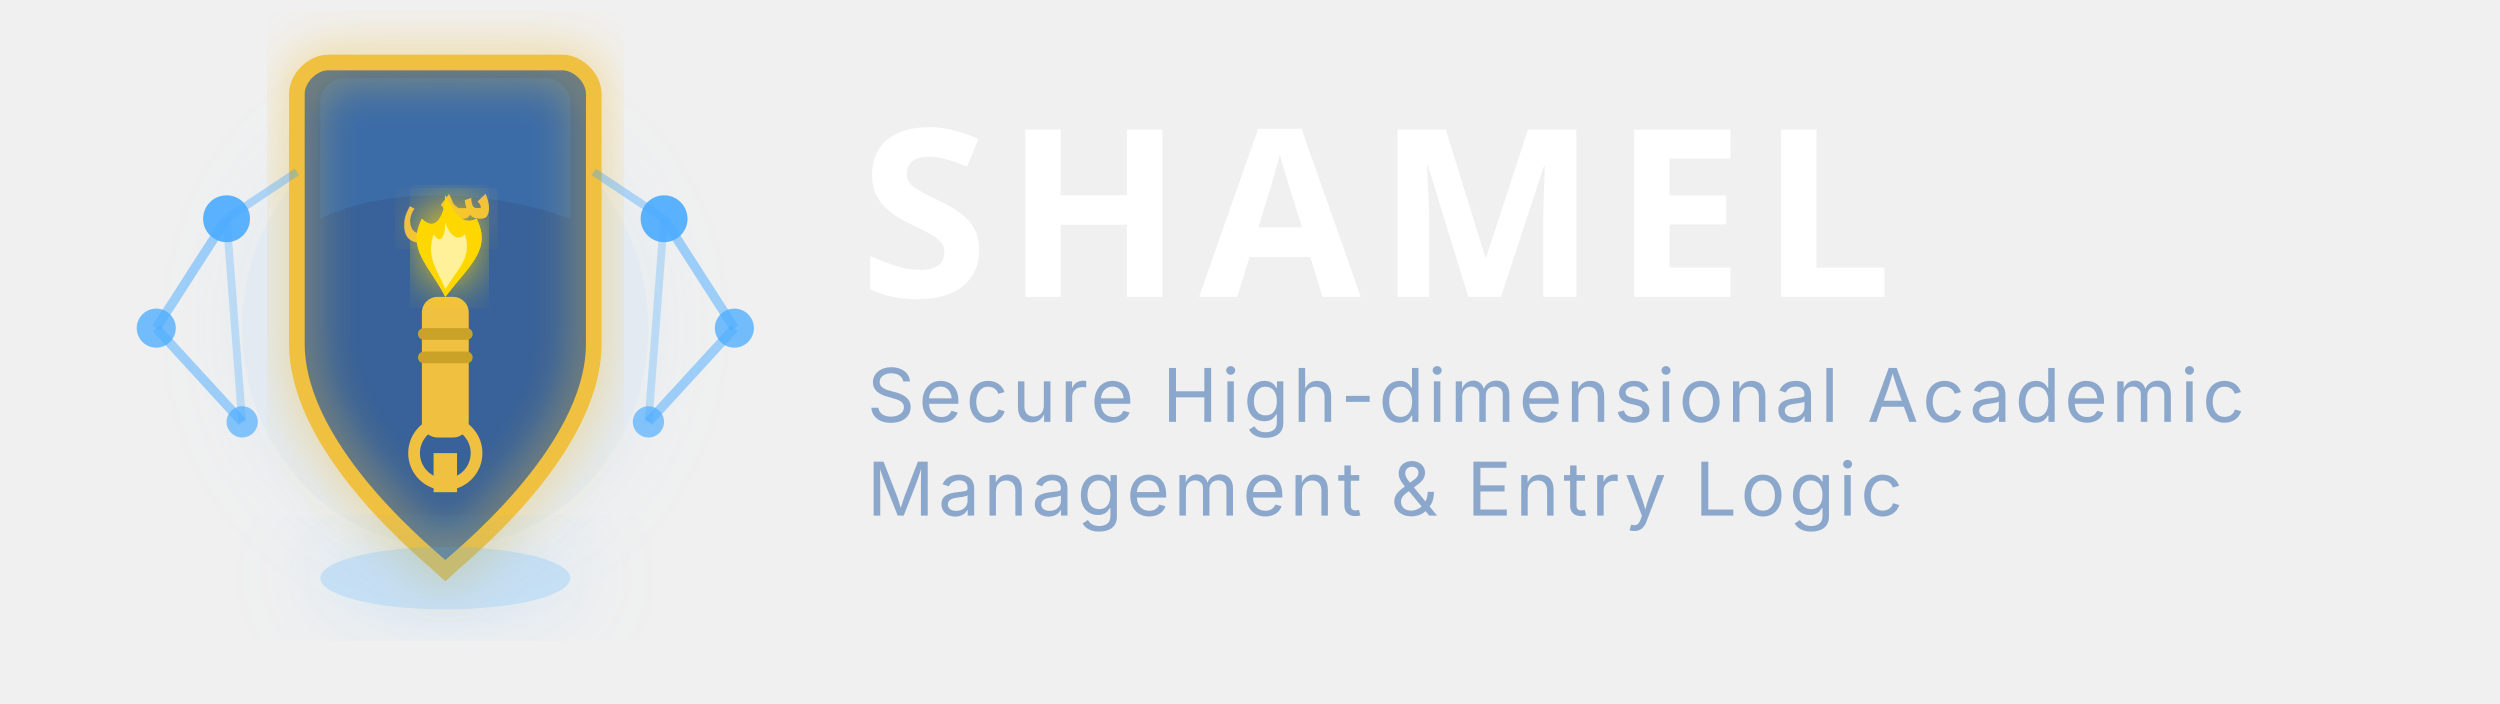
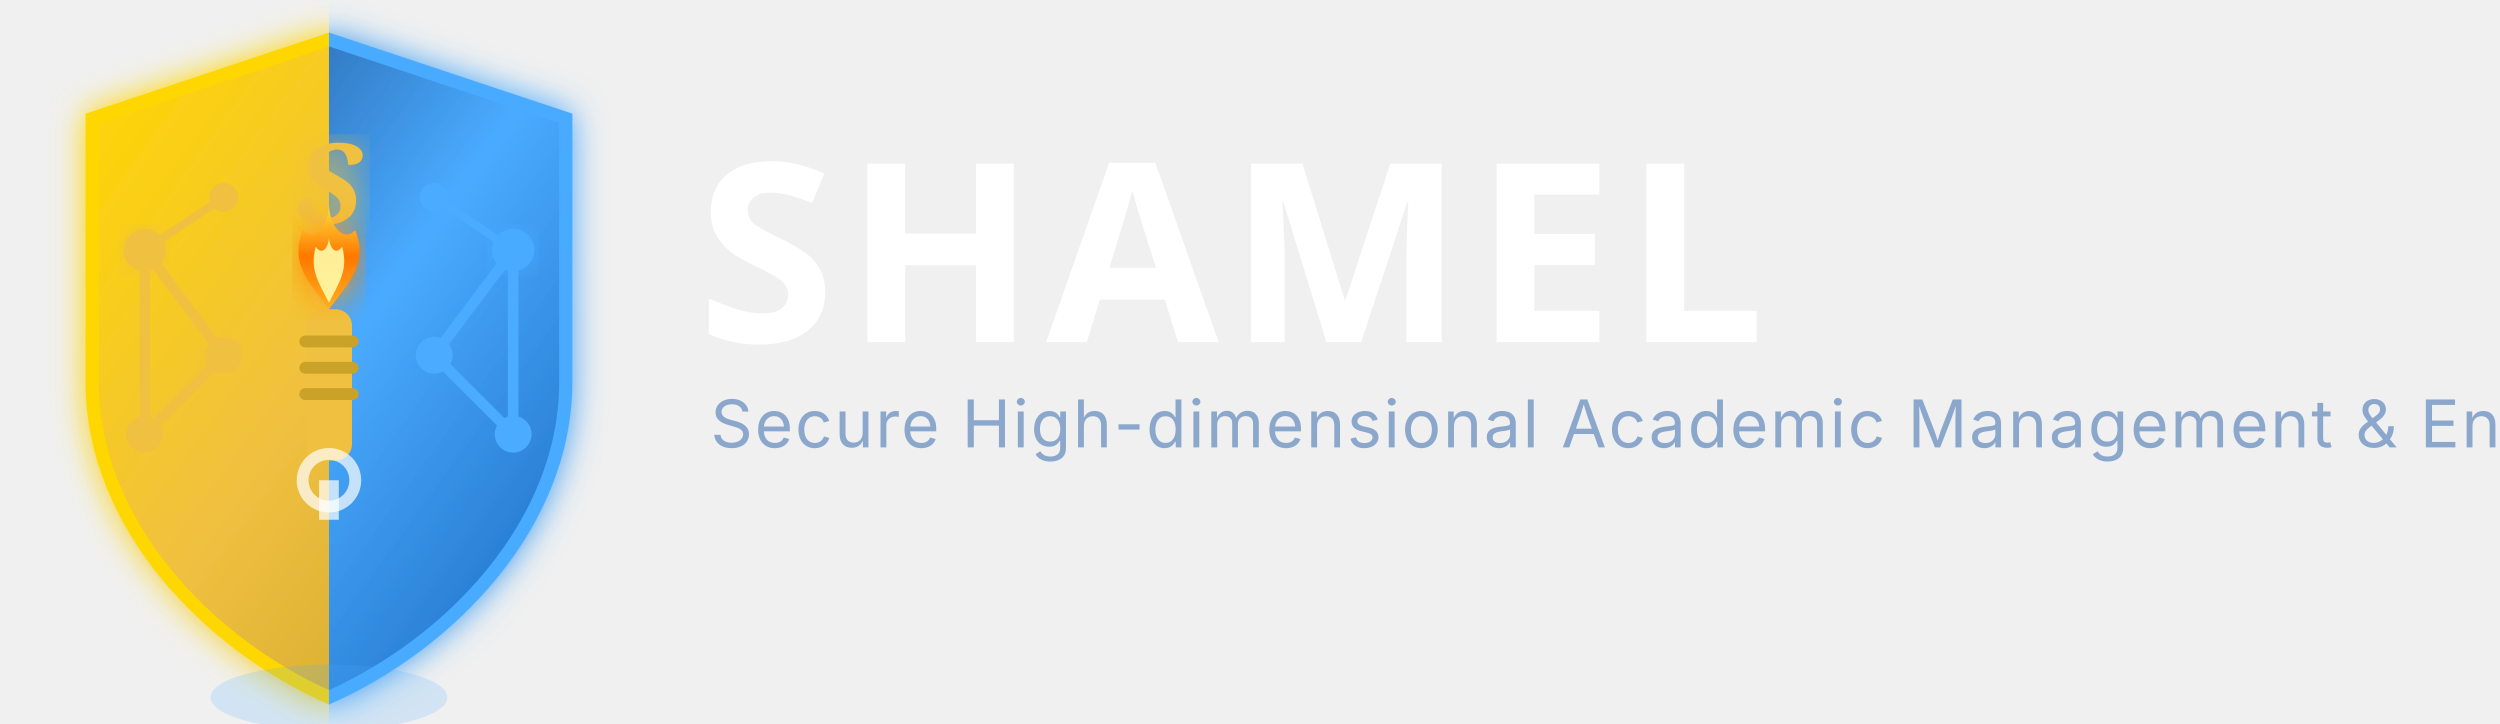
- <svg xmlns="http://www.w3.org/2000/svg" viewBox="0 0 320 90" fill="none">
-   <ellipse cx="57" cy="42" rx="26" ry="28" fill="#4AABFF" opacity="0.08" filter="url(#glow)" />
+ <svg xmlns="http://www.w3.org/2000/svg" viewBox="0 0 380 110" fill="none">
  <defs>
-     <filter id="glow" x="-50%" y="-50%" width="200%" height="200%">
-       <feGaussianBlur stdDeviation="6" result="blur" />
+     <clipPath id="lh-d">
+       <rect x="0" y="0" width="50" height="110" />
+     </clipPath>
+     <clipPath id="rh-d">
+       <rect x="50" y="0" width="50" height="110" />
+     </clipPath>
+     <filter id="gg-d">
+       <feGaussianBlur stdDeviation="2.5" result="b" />
      <feMerge>
-         <feMergeNode in="blur" />
+         <feMergeNode in="b" />
        <feMergeNode in="SourceGraphic" />
      </feMerge>
    </filter>
-     <filter id="goldglow">
-       <feGaussianBlur stdDeviation="3" result="blur" />
+     <filter id="bg-d">
+       <feGaussianBlur stdDeviation="2.5" result="b" />
      <feMerge>
-         <feMergeNode in="blur" />
+         <feMergeNode in="b" />
        <feMergeNode in="SourceGraphic" />
      </feMerge>
    </filter>
+     <linearGradient id="gG-d" x1="0%" y1="0%" x2="100%" y2="100%">
+       <stop offset="0%" stop-color="#FFD700" />
+       <stop offset="50%" stop-color="#F0C040" />
+       <stop offset="100%" stop-color="#C9A227" />
+     </linearGradient>
+     <linearGradient id="bG-d" x1="0%" y1="0%" x2="100%" y2="100%">
+       <stop offset="0%" stop-color="#1A4A8A" />
+       <stop offset="50%" stop-color="#4AABFF" />
+       <stop offset="100%" stop-color="#1A6ABF" />
+     </linearGradient>
+     <linearGradient id="fG-d" x1="0%" y1="100%" x2="0%" y2="0%">
+       <stop offset="0%" stop-color="#FFB020" />
+       <stop offset="50%" stop-color="#FF7800" />
+       <stop offset="100%" stop-color="#FFE040" />
+     </linearGradient>
  </defs>
-   <path d="M42 8 L72 8 C74 8 76 10 76 12 L76 44 C76 58 58 72 57 73 C56 72 38 58 38 44 L38 12 C38 10 40 8 42 8Z" fill="#1A4A8A" opacity="0.85" />
-   <path d="M44 10 L70 10 C71.5 10 73 11.5 73 13 L73 28 C62 24 49 24 41 28 L41 13 C41 11.5 42.5 10 44 10Z" fill="#4AABFF" opacity="0.15" />
-   <path d="M42 8 L72 8 C74 8 76 10 76 12 L76 44 C76 58 58 72 57 73 C56 72 38 58 38 44 L38 12 C38 10 40 8 42 8Z" fill="none" stroke="#F0C040" stroke-width="2" filter="url(#goldglow)" />
-   <path d="M42 8 L72 8 C74 8 76 10 76 12 L76 44 C76 58 58 72 57 73 C56 72 38 58 38 44 L38 12 C38 10 40 8 42 8Z" fill="none" stroke="#F0C040" stroke-width="1.5" />
-   <circle cx="29" cy="28" r="3" fill="#4AABFF" opacity="0.9" />
-   <circle cx="20" cy="42" r="2.5" fill="#4AABFF" opacity="0.75" />
-   <circle cx="31" cy="54" r="2" fill="#4AABFF" opacity="0.65" />
-   <line x1="29" y1="28" x2="20" y2="42" stroke="#4AABFF" stroke-width="1.2" opacity="0.5" />
-   <line x1="20" y1="42" x2="31" y2="54" stroke="#4AABFF" stroke-width="1.2" opacity="0.5" />
-   <line x1="29" y1="28" x2="31" y2="54" stroke="#4AABFF" stroke-width="1" opacity="0.3" />
-   <circle cx="85" cy="28" r="3" fill="#4AABFF" opacity="0.9" />
-   <circle cx="94" cy="42" r="2.5" fill="#4AABFF" opacity="0.75" />
-   <circle cx="83" cy="54" r="2" fill="#4AABFF" opacity="0.65" />
-   <line x1="85" y1="28" x2="94" y2="42" stroke="#4AABFF" stroke-width="1.2" opacity="0.5" />
-   <line x1="94" y1="42" x2="83" y2="54" stroke="#4AABFF" stroke-width="1.2" opacity="0.5" />
-   <line x1="85" y1="28" x2="83" y2="54" stroke="#4AABFF" stroke-width="1" opacity="0.3" />
-   <line x1="29" y1="28" x2="38" y2="22" stroke="#4AABFF" stroke-width="1" opacity="0.4" />
-   <line x1="85" y1="28" x2="76" y2="22" stroke="#4AABFF" stroke-width="1" opacity="0.4" />
-   <text x="57" y="28" text-anchor="middle" font-family="Georgia, serif" font-size="13" font-weight="900" fill="#F0C040" filter="url(#goldglow)">س</text>
-   <rect x="54" y="38" width="6" height="18" rx="2" fill="#F0C040" />
-   <path d="M57 38 C55 34 52 32 54 28 C56 30 57 27 57 25 C58 27 59 29 61 28 C63 32 60 34 57 38Z" fill="#FFD700" filter="url(#goldglow)" />
-   <path d="M57 38 C55 34 52 32 54 28 C56 30 57 27 57 25 C58 27 59 29 61 28 C63 32 60 34 57 38Z" fill="#FFD700" />
-   <path d="M57 37 C56 34.5 54.5 33 55.5 30 C56.5 31.5 57 30 57 28.5 C57.5 30 58.5 31 59.5 30 C60.5 33 58.5 34.5 57 37Z" fill="#FFF8C0" opacity="0.8" />
-   <rect x="53.5" y="42" width="7" height="1.5" rx="0.75" fill="#C9A227" />
-   <rect x="53.5" y="45" width="7" height="1.5" rx="0.75" fill="#C9A227" />
-   <circle cx="57" cy="58" r="4" fill="none" stroke="#F0C040" stroke-width="1.5" />
-   <path d="M55.5 58 L55.5 63 L58.5 63 L58.5 58" fill="#F0C040" />
-   <ellipse cx="57" cy="74" rx="16" ry="4" fill="#4AABFF" opacity="0.25" filter="url(#glow)" />
-   <text x="110" y="38" font-family="Manrope, Segoe UI, system-ui, sans-serif" font-size="30" font-weight="900" fill="#FFFFFF" letter-spacing="2">SHAMEL</text>
-   <text x="111" y="54" font-family="Inter, Segoe UI, sans-serif" font-size="9.5" fill="#8BA8CC" letter-spacing="0.5">Secure High-dimensional Academic</text>
-   <text x="111" y="66" font-family="Inter, Segoe UI, sans-serif" font-size="9.5" fill="#8BA8CC" letter-spacing="0.5">Management &amp; Entry Logic</text>
+   <ellipse cx="50" cy="60" rx="36" ry="40" fill="#4AABFF" opacity="0.05" />
+   <path d="M50 6 L86 18 L86 58 C86 80 68 98 50 106 C32 98 14 80 14 58 L14 18 Z" clip-path="url(#lh-d)" fill="url(#gG-d)" stroke="#FFD700" stroke-width="2" filter="url(#gg-d)" />
+   <path d="M50 6 L86 18 L86 58 C86 80 68 98 50 106 C32 98 14 80 14 58 L14 18 Z" clip-path="url(#rh-d)" fill="url(#bG-d)" stroke="#4AABFF" stroke-width="2" filter="url(#bg-d)" />
+   <line x1="22" y1="38" x2="34" y2="54" stroke="#F0C040" stroke-width="1.6" />
+   <line x1="34" y1="54" x2="22" y2="66" stroke="#F0C040" stroke-width="1.6" />
+   <line x1="22" y1="38" x2="22" y2="66" stroke="#F0C040" stroke-width="1.6" />
+   <line x1="22" y1="38" x2="34" y2="30" stroke="#F0C040" stroke-width="1.2" />
+   <circle cx="22" cy="38" r="3.2" fill="#F0C040" filter="url(#gg-d)" />
+   <circle cx="34" cy="54" r="2.8" fill="#F0C040" />
+   <circle cx="22" cy="66" r="2.8" fill="#F0C040" />
+   <circle cx="34" cy="30" r="2.2" fill="#F0C040" />
+   <line x1="78" y1="38" x2="66" y2="54" stroke="#4AABFF" stroke-width="1.6" />
+   <line x1="66" y1="54" x2="78" y2="66" stroke="#4AABFF" stroke-width="1.6" />
+   <line x1="78" y1="38" x2="78" y2="66" stroke="#4AABFF" stroke-width="1.6" />
+   <line x1="78" y1="38" x2="66" y2="30" stroke="#4AABFF" stroke-width="1.2" />
+   <circle cx="78" cy="38" r="3.2" fill="#4AABFF" filter="url(#bg-d)" />
+   <circle cx="66" cy="54" r="2.8" fill="#4AABFF" />
+   <circle cx="78" cy="66" r="2.8" fill="#4AABFF" />
+   <circle cx="66" cy="30" r="2.2" fill="#4AABFF" />
+   <text x="50" y="34" text-anchor="middle" font-family="Georgia, serif" font-size="17" font-weight="900" fill="#F0C040" filter="url(#gg-d)" style="font-style:italic;">S</text>
+   <rect x="46.5" y="47" width="7" height="23" rx="2.5" fill="#F0C040" />
+   <rect x="45.5" y="51" width="9" height="1.8" rx="0.9" fill="#C9A227" />
+   <rect x="45.5" y="55" width="9" height="1.8" rx="0.9" fill="#C9A227" />
+   <rect x="45.5" y="59" width="9" height="1.8" rx="0.9" fill="#C9A227" />
+   <path d="M50 47 C47 43 44 40 46 35 C48 37 50 34 50 31 C50 34 52 37 54 35 C56 40 53 43 50 47Z" fill="url(#fG-d)" filter="url(#gg-d)" />
+   <path d="M50 46 C48.5 43 47 41 48 37.5 C49 39 50 37.5 50 36 C50 37.5 51 39 52 37.5 C53 41 51.5 43 50 46Z" fill="#FFFBAA" opacity="0.9" />
+   <circle cx="50" cy="73" r="4" fill="none" stroke="#fff" stroke-width="1.8" opacity="0.7" />
+   <path d="M48.5 73 L48.5 79 L51.5 79 L51.5 73" fill="#fff" opacity="0.7" />
+   <ellipse cx="50" cy="106" rx="18" ry="5" fill="#4AABFF" opacity="0.18" />
+   <text x="106" y="52" font-family="Manrope, 'Segoe UI', system-ui, sans-serif" font-size="38" font-weight="900" fill="#FFFFFF" letter-spacing="1.5">SHAMEL</text>
+   <text x="108" y="68" font-family="Inter, 'Segoe UI', sans-serif" font-size="10" fill="#8BA8CC" letter-spacing="0.3">Secure High-dimensional Academic Management &amp; Entry Logic</text>
</svg>
